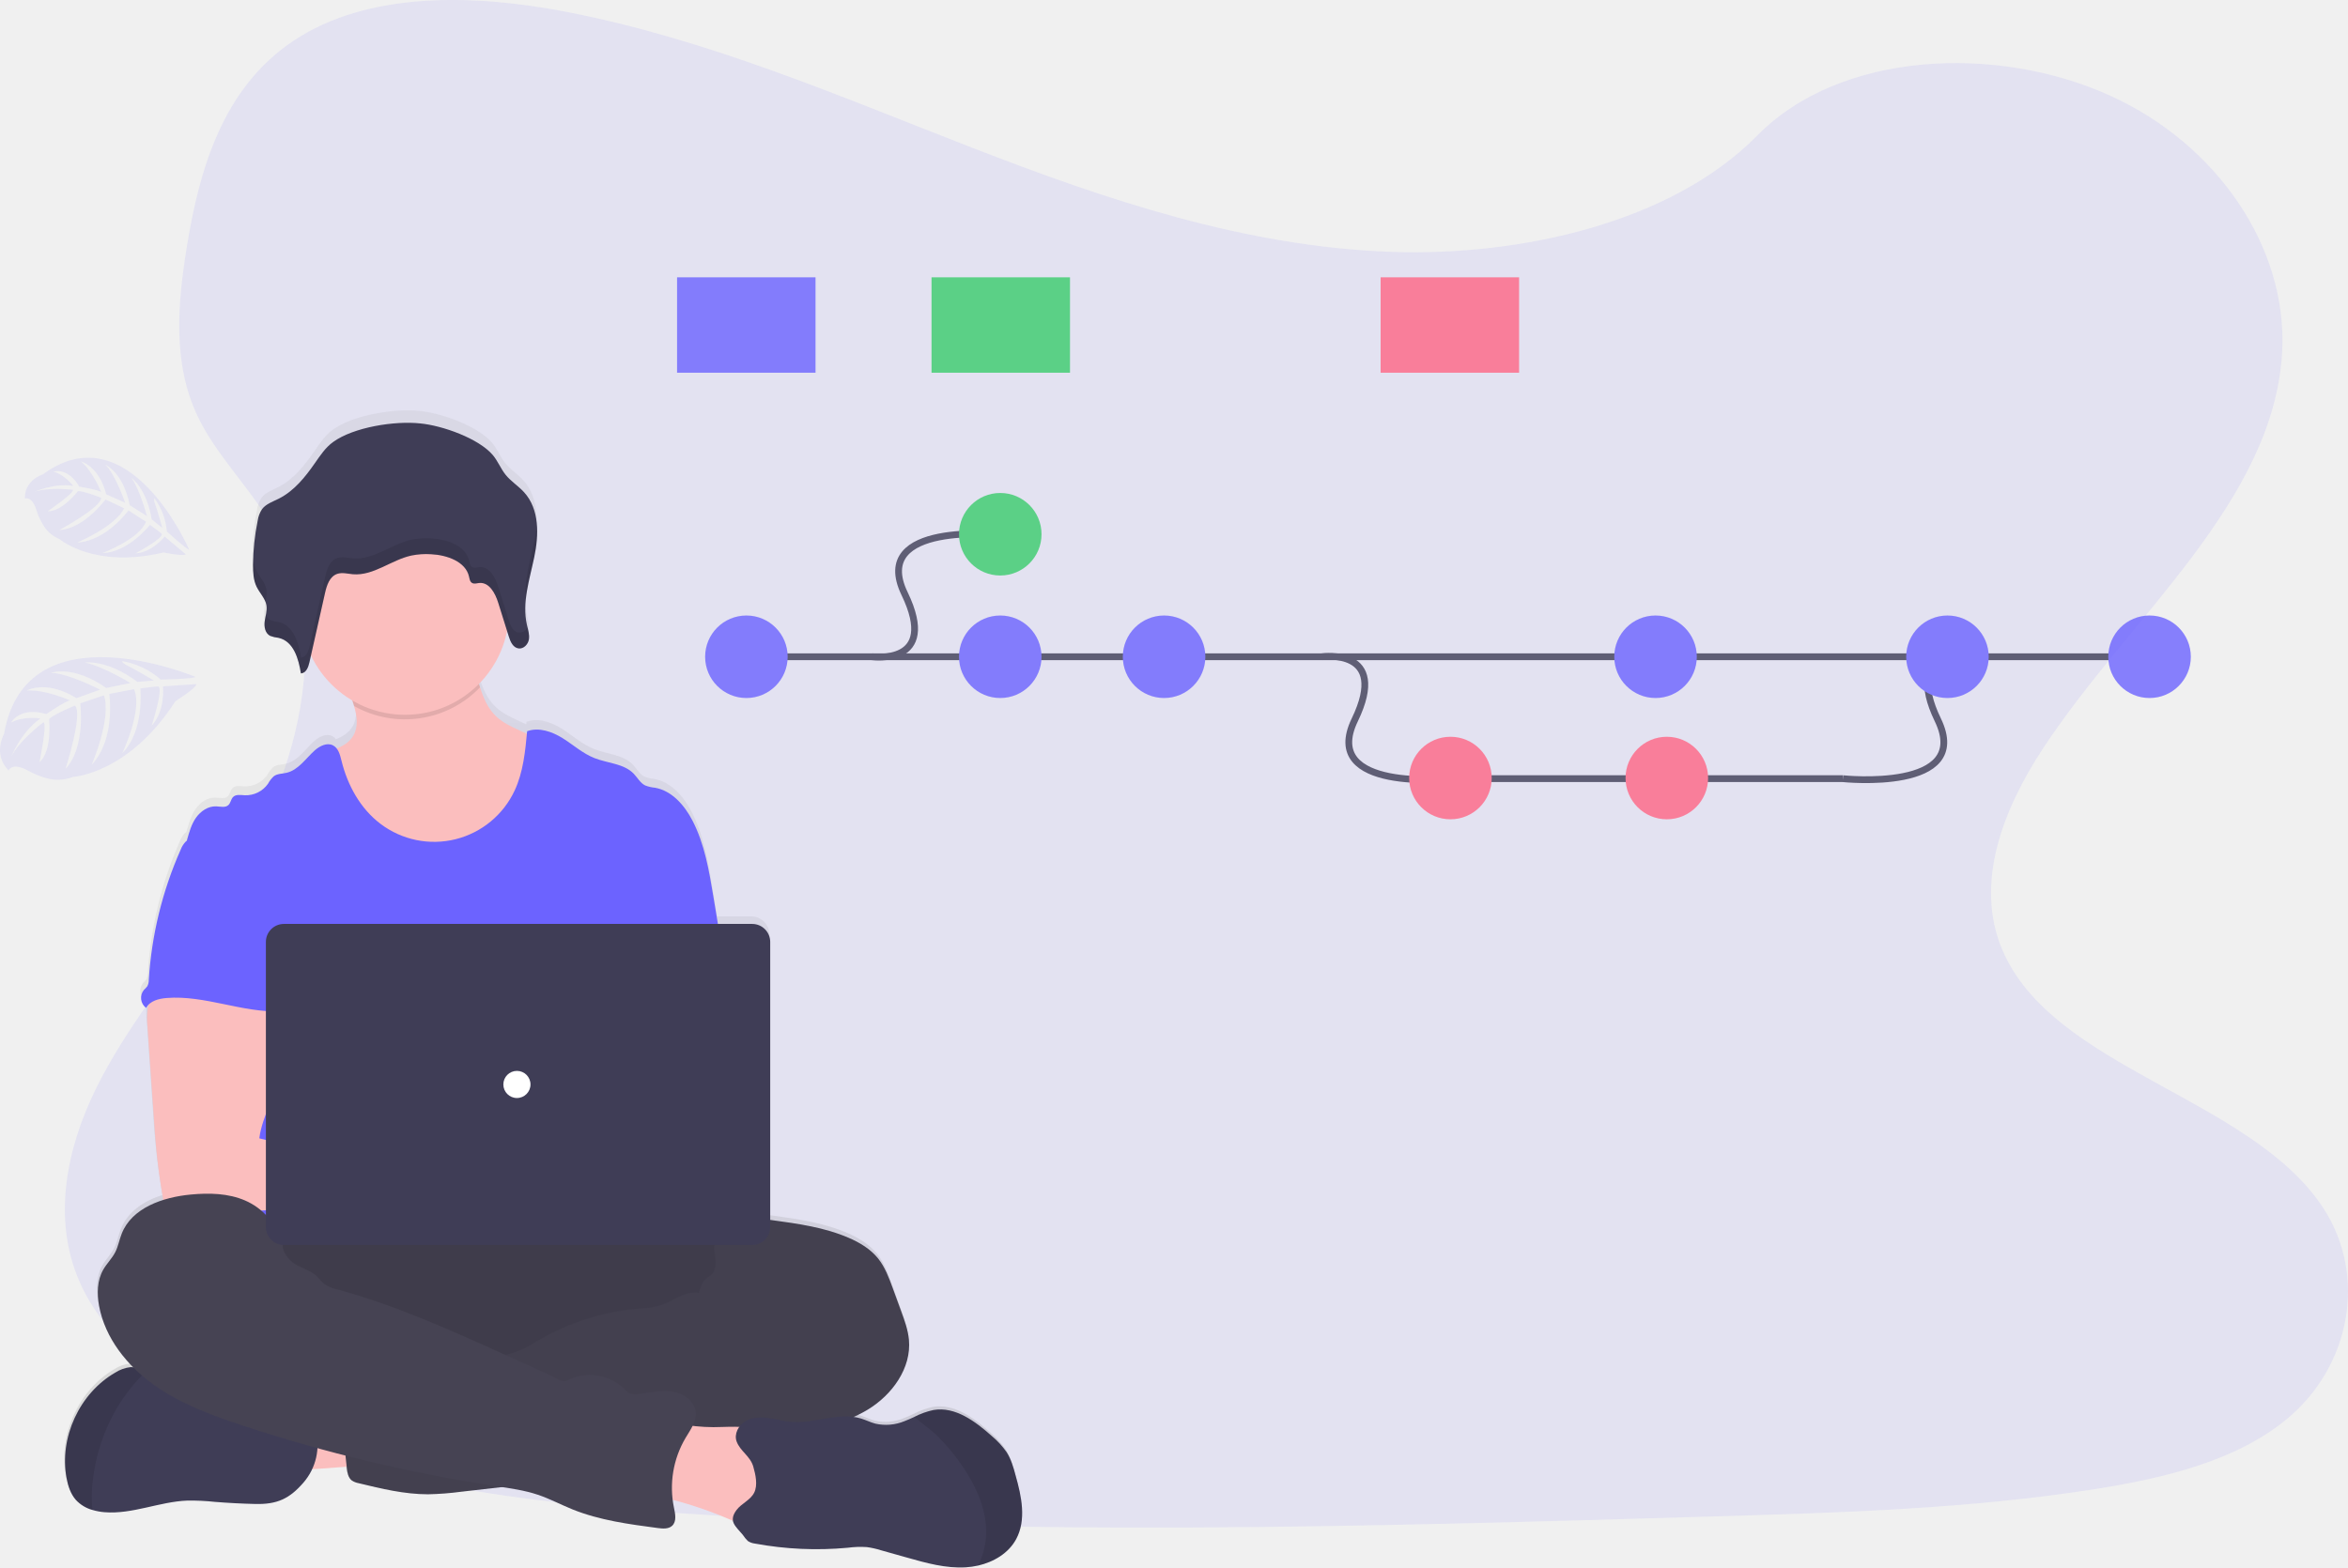
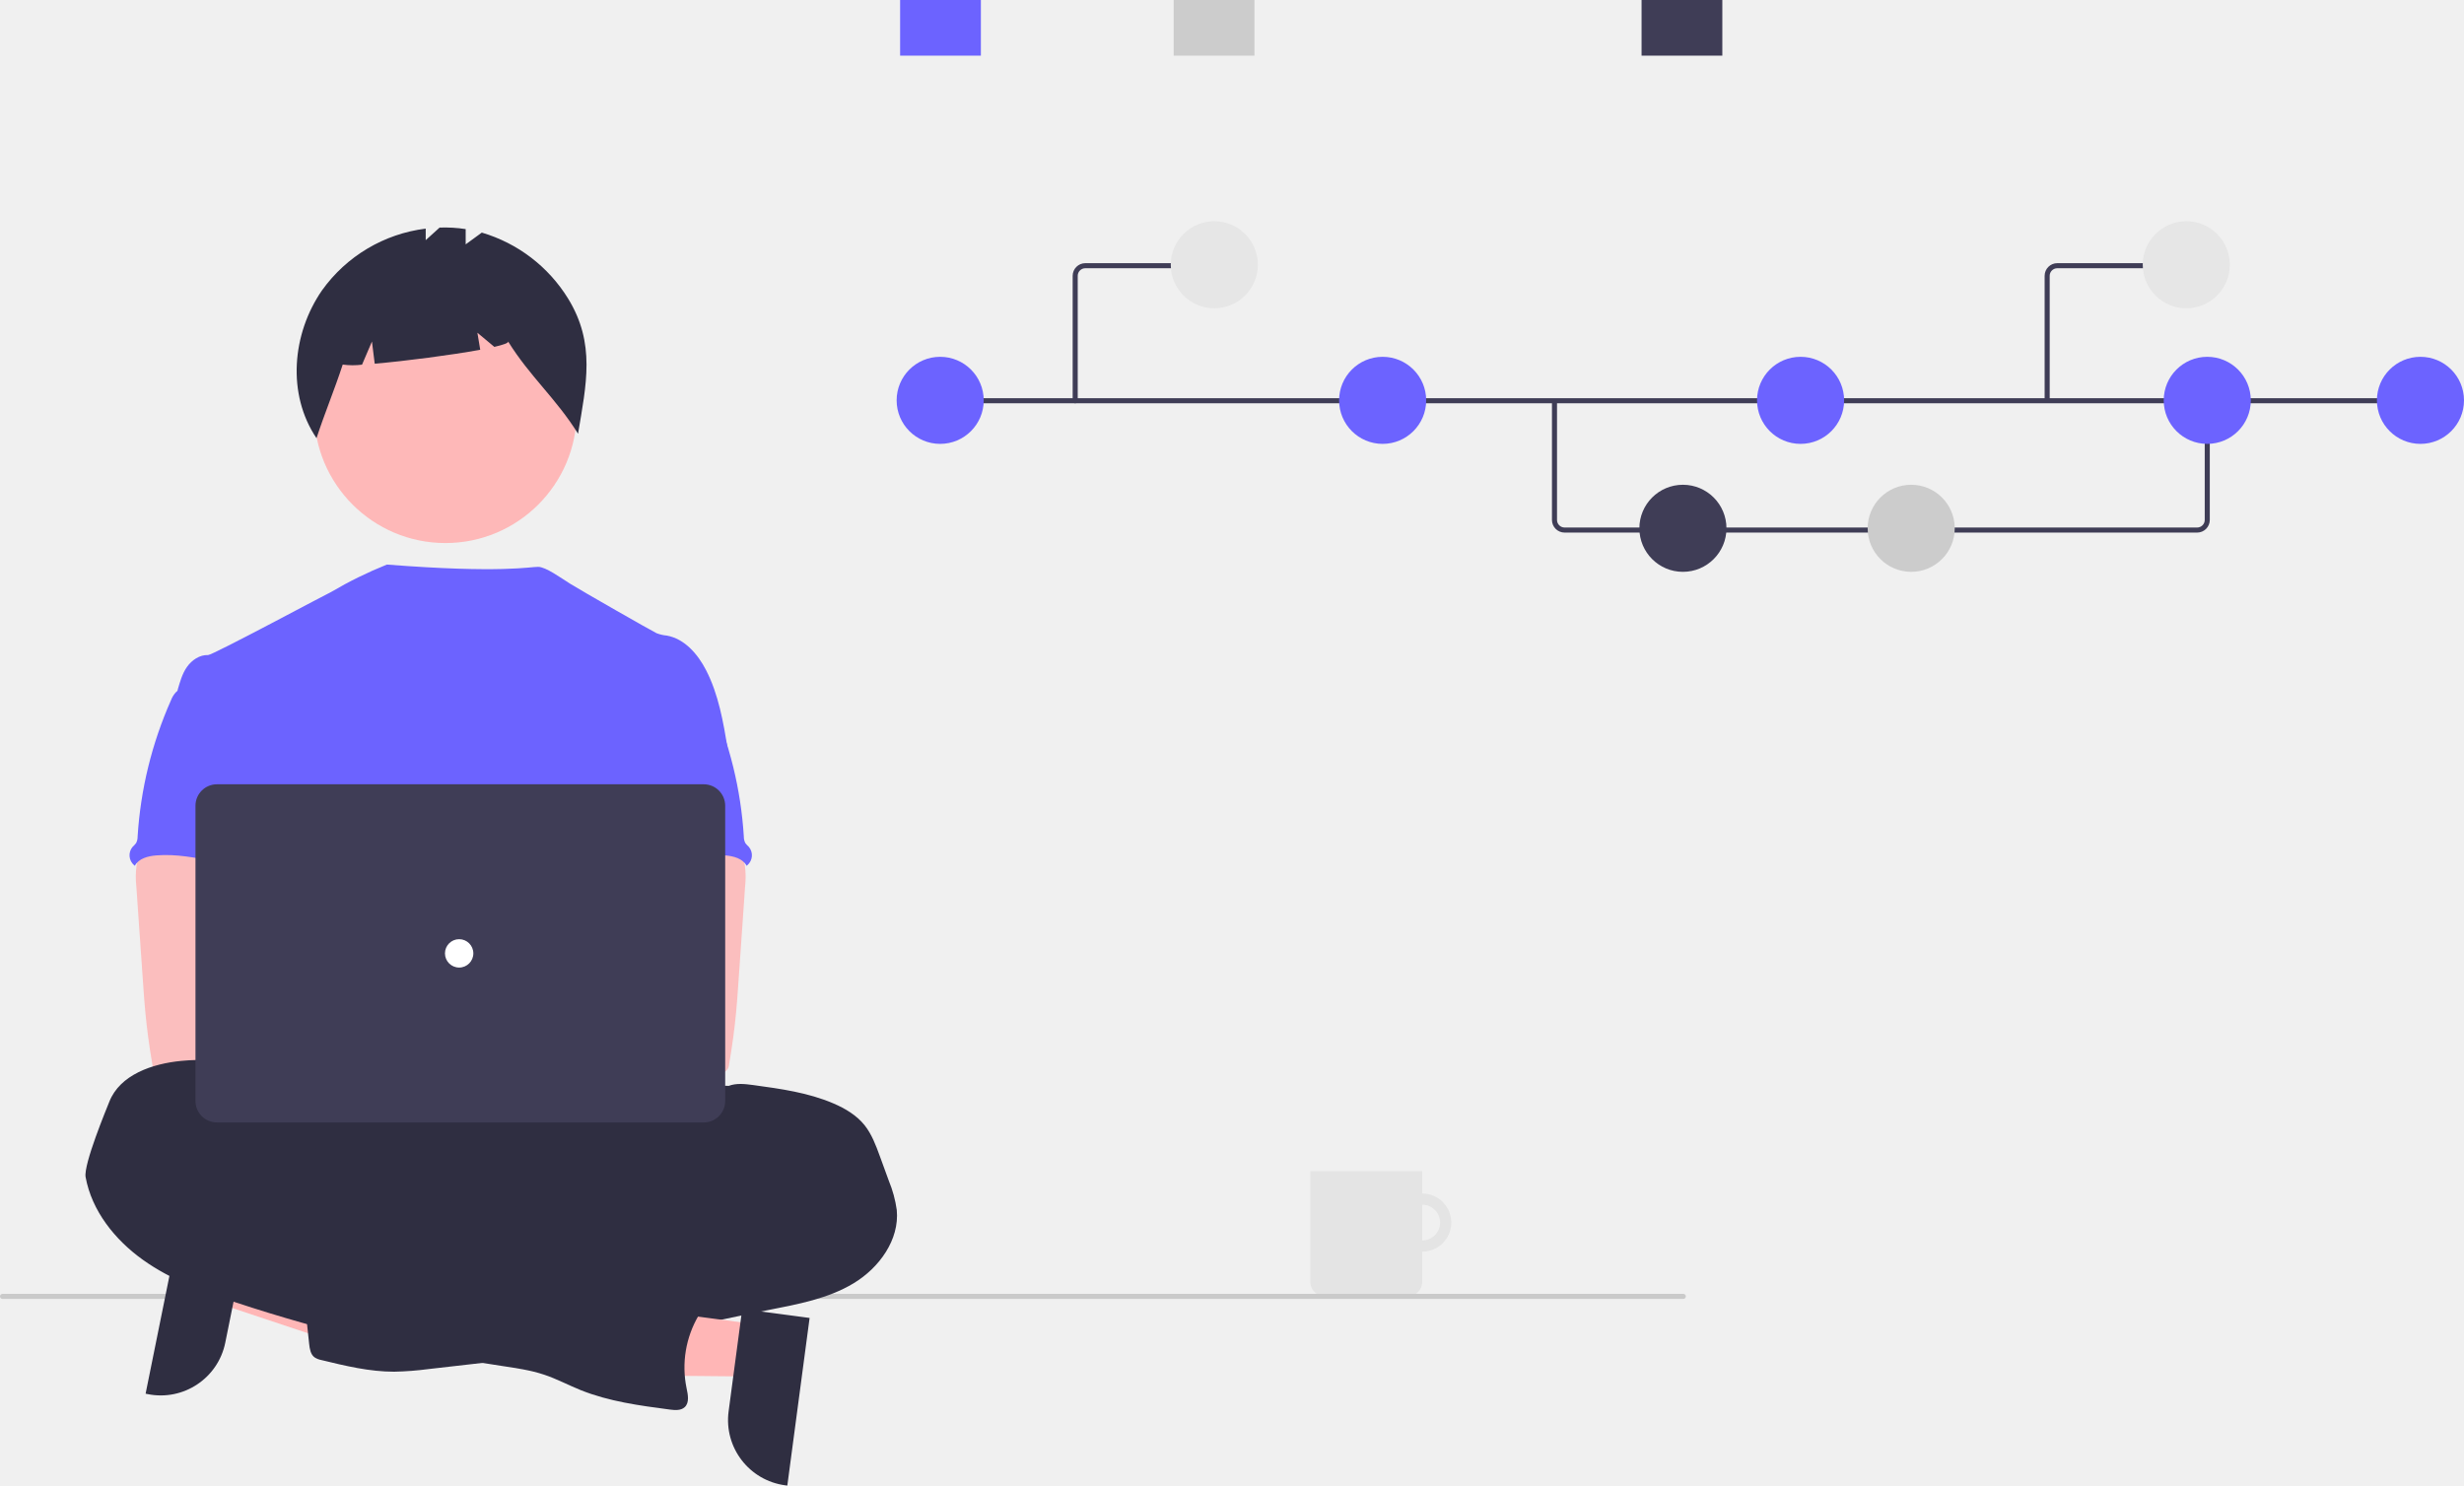
- <svg xmlns="http://www.w3.org/2000/svg" id="b543c902-2711-464d-9f40-b15eb324e31e" data-name="Layer 1" width="1038.23" height="693.31" viewBox="0 0 1038.23 693.31">
-   <defs>
-     <linearGradient id="be976a09-f639-4984-bf14-ee296c482822" x1="320.96" y1="796.01" x2="320.96" y2="284.81" gradientUnits="userSpaceOnUse">
-       <stop offset="0" stop-color="gray" stop-opacity="0.25" />
-       <stop offset="0.54" stop-color="gray" stop-opacity="0.12" />
-       <stop offset="1" stop-color="gray" stop-opacity="0.1" />
-     </linearGradient>
-   </defs>
-   <path d="M696.13,214.75c-64.72-2.25-126.36-23.14-185.23-46s-117.16-48.19-180.33-60.3c-40.63-7.79-87.09-8.89-119.83,12.89-31.5,21-41.68,57.15-47.16,90.72-4.11,25.27-6.54,51.85,4.75,75.5,7.83,16.42,21.74,30.22,31.36,45.95,33.46,54.72,9.81,122.2-26.46,175.63-17,25.06-36.74,49-49.87,75.66s-19.2,57.25-7.72,84.47c11.39,27,38.52,47.24,67.9,61.49,59.69,28.94,130,37.23,198.62,41.92,151.82,10.39,304.46,5.89,456.68,1.39,56.34-1.67,112.92-3.36,168.34-12.07,30.78-4.84,62.56-12.52,84.9-31,28.36-23.53,35.39-63.38,16.39-92.88-31.88-49.49-120-61.79-142.31-114.9-12.27-29.23.33-61.8,18.15-88.91,38.24-58.17,102.33-109.19,105.71-175.68,2.32-45.66-28.49-91.39-76.13-113-49.94-22.65-119.18-19.8-156,17.69C819.93,201.88,753.27,216.73,696.13,214.75Z" transform="translate(-80.89 -103.35)" fill="#6c63ff" opacity="0.1" />
-   <path d="M529.62,754.84c-1-3.62-2-7.28-4-10.43a36.53,36.53,0,0,0-6.55-7.17c-7.25-6.58-16.15-13.26-25.76-11.6a34.39,34.39,0,0,0-8.54,3.12c-1.4.65-2.81,1.3-4.25,1.85a21.17,21.17,0,0,1-12.82,1.12c-2.2-.59-4.25-1.65-6.42-2.31a20.35,20.35,0,0,0-3.15-.68,53.64,53.64,0,0,0,6.09-3.21C475,718.93,483.6,707,482.4,694.24c-.41-4.29-1.88-8.4-3.34-12.45l-3.84-10.62c-1.66-4.6-3.38-9.29-6.41-13.11-3.37-4.26-8.17-7.15-13.13-9.3-10.65-4.63-22.29-6.26-33.78-7.84l-.8-.11V516.68a8,8,0,0,0-8-8H398q-1-6.12-2-12.22c-1.9-11.61-3.87-23.43-9.22-33.88-3.5-6.84-9.07-13.37-16.58-14.71a16.08,16.08,0,0,1-4.31-1c-2.2-1.08-3.4-3.48-5.09-5.25-4.36-4.57-11.45-4.64-17.29-7-5.16-2.05-9.38-5.91-14.08-8.88s-10.54-5.08-15.74-3.15c0,.38-.07.76-.11,1.13l-3.34-1.54c-3.6-1.67-7.27-3.38-10.16-6.12-3.71-3.5-5.69-8.14-7.23-13.07-.16-.51-.31-1-.47-1.55a46.43,46.43,0,0,0,12.44-23.75l.81,2.63a17.45,17.45,0,0,0,.64,1.74,6.86,6.86,0,0,0,2,2.83,3.55,3.55,0,0,0,.84.49,3.5,3.5,0,0,0,.86.22,3.2,3.2,0,0,0,1.24-.09,4.73,4.73,0,0,0,3-2.78,6,6,0,0,0,.35-1.22,6.31,6.31,0,0,0,.07-.76c0-.08,0-.16,0-.24s0-.35,0-.52,0-.18,0-.28,0-.33-.05-.5l0-.26c0-.2-.06-.4-.1-.59s0-.11,0-.16c-.05-.25-.11-.51-.16-.76,0-.06,0-.13,0-.19s-.09-.41-.14-.62-.07-.27-.1-.41l0-.06h0c-.1-.4-.19-.79-.28-1.19a34.38,34.38,0,0,1-.55-10.56,113.08,113.08,0,0,1,2.86-15.35l.21-.91c.08-.35.16-.7.23-1.06.16-.72.32-1.44.47-2.17v0l.36-1.84.27-1.64,0-.21A47.41,47.41,0,0,0,318,330h0c-.46-5.23-2.08-10.18-5.63-14.12-2.51-2.79-5.82-4.85-8.15-7.78-2.18-2.74-3.41-6.12-5.67-8.81-6.24-7.45-22.26-13.19-32.09-14.19-11.26-1.14-29.45,1.74-38.53,8.39-3.36,2.45-5.66,6-8,9.36-4.3,6.25-9.18,12.49-16.07,16-2.6,1.32-5.58,2.32-7.31,4.62a12.49,12.49,0,0,0-1.95,5.18,102.71,102.71,0,0,0-2.06,19.78h0c0,.83,0,1.66,0,2.5a18.23,18.23,0,0,0,1.56,7.23c.16.34.34.67.53,1l.12.21a39.78,39.78,0,0,1,3.2,5.45,7.22,7.22,0,0,1,.49,1.66,12.24,12.24,0,0,1-.28,4.38h0c0,.22-.09.44-.13.66l-.09.43c0,.15,0,.3-.08.44-.08.43-.15.86-.21,1.28h0a9,9,0,0,0,.22,3.46,4.55,4.55,0,0,0,2.22,3,6.5,6.5,0,0,0,1.8.56c.63.11,1.27.18,1.89.32a9.33,9.33,0,0,1,2.29.85A9.22,9.22,0,0,1,208,383.1a11,11,0,0,1,.83.84,14,14,0,0,1,1.42,1.94q.32.53.6,1.08a24.67,24.67,0,0,1,1.71,4.52c.26.93.48,1.87.67,2.81.09.42.17.84.24,1.25s.14.83.2,1.24h0a2.91,2.91,0,0,0,.8-.16c1.47-.53,2.29-2.24,2.75-3.9.08-.28.15-.55.21-.82.23-1,.47-2.1.7-3.15a46.37,46.37,0,0,0,18.25,20.1c.28.83.55,1.65.79,2.49,1.31,4.53,1.94,9.27-.33,13.23-1.62,2.81-4.34,4.54-7.38,5.74a4.88,4.88,0,0,0-1.65-1.4c-2.63-1.32-5.79.28-8,2.25-4,3.62-7.26,8.81-12.52,10-1.9.44-4,.35-5.58,1.51a13,13,0,0,0-2.59,3.4,11.92,11.92,0,0,1-10.23,5.1c-1.83-.09-4-.51-5.25.83-.93,1-1,2.58-2,3.53-1.34,1.32-3.54.68-5.41.6-3.56-.15-6.87,2.15-8.9,5.1s-3,6.48-4,10l0,.06a7.15,7.15,0,0,0-.73.61,10.55,10.55,0,0,0-2.21,3.58,170.87,170.87,0,0,0-14.1,58.18,6,6,0,0,1-.64,2.82,13.87,13.87,0,0,1-1.47,1.6,5.61,5.61,0,0,0,.93,8,6.3,6.3,0,0,1,1.07-1.42c-.11.46-.21.91-.28,1.32a35.49,35.49,0,0,0-.11,8.8q1.42,20.84,2.87,41.65c.27,3.93.54,7.85.9,11.77q1.05,11.38,3,22.67c.06.34.13.69.22,1-8.15,2.59-15.4,7.27-18.45,15.08-1.06,2.7-1.54,5.64-2.84,8.23-1.43,2.84-3.78,5.11-5.34,7.89-2.69,4.78-2.81,10.64-1.83,16,1.89,10.45,7.54,19.79,15,27.39-.33,0-.67,0-1,0a15.64,15.64,0,0,0-6.83,2.45c-15.78,9.22-24.8,29-21.51,47.06.65,3.53,1.78,7.11,4.14,9.8a15.51,15.51,0,0,0,7.28,4.46,25.29,25.29,0,0,0,5.37,1c12.3,1,24.21-4.7,36.54-5.18a98,98,0,0,1,12.23.57q8.91.74,17.85.94c9.69.23,15.14-2.35,21.32-9.59a26.1,26.1,0,0,0,3.77-5.94c5.26-.3,11.07-.76,15.27-1.1l.06.58c.23,2,.58,4.3,2.18,5.56a7.61,7.61,0,0,0,3,1.23c10.1,2.48,20.32,5,30.72,5a129.71,129.71,0,0,0,14.59-1.12l18.27-2.11a91,91,0,0,1,15.7,3.42c5.28,1.79,10.21,4.45,15.37,6.56,12,4.86,24.9,6.6,37.68,8.3,2.18.29,4.68.49,6.29-1,2.08-2,1.39-5.34.8-8.14-.24-1.15-.42-2.3-.56-3.46a175.25,175.25,0,0,1,25.24,8.76l1.43.63c.42,2.18,2.43,3.92,4.36,6.27a16,16,0,0,0,2.21,2.74,7.37,7.37,0,0,0,3.17,1.14,147.82,147.82,0,0,0,40.93,1.85,41.86,41.86,0,0,1,8.44-.29,36.58,36.58,0,0,1,6.1,1.37l11.57,3.32c8.53,2.44,17.26,4.91,26.11,4.36a33.4,33.4,0,0,0,5.33-.77c7-1.62,13.52-5.53,16.88-11.82C534.37,774.76,532.18,764.24,529.62,754.84Z" transform="translate(-80.89 -103.35)" fill="url(#be976a09-f639-4984-bf14-ee296c482822)" />
-   <path d="M205.91,752.89c-2.11-4.8-4.11-10.32-2-15.12a12.85,12.85,0,0,1,6.65-6.25,32,32,0,0,1,9-2.22,125.61,125.61,0,0,1,29.26-.4c.71,5.62-.79,11.32-2.08,16.75-1.17,5-1.84,5.74-7,6C236.4,751.83,206.7,754.66,205.91,752.89Z" transform="translate(-80.89 -103.35)" fill="#fbbebe" />
-   <ellipse cx="214.07" cy="577.16" rx="143" ry="40" fill="#464353" />
-   <ellipse cx="214.07" cy="577.16" rx="143" ry="40" opacity="0.1" />
-   <path d="M320.6,469.35a44.49,44.49,0,0,1-22.94,20.84,57.58,57.58,0,0,1-18.21,3.46c-6.79.31-13.72-.13-20.1-2.45-8.56-3.1-15.67-9.44-21-16.83s-9-15.83-12.19-24.34c-1.68-4.43-3.28-9.15-2.49-13.83,5.15-1.17,10.79-2.89,13.45-7.46,2.27-3.92,1.64-8.62.33-13.1-.37-1.27-.8-2.53-1.23-3.74-1-2.9-4.45-8.41-2-10.89,1.53-1.57,7.94-2.37,10.15-3.39,6.81-3.14,13.09-7.68,20.57-9.17,6.47-1.29,13.15-.08,19.61,1.26a6.45,6.45,0,0,1,2.42.87,5.82,5.82,0,0,1,1.8,2.7c1.84,4.48,2.92,9.43,4.4,14.1,1.54,4.89,3.52,9.48,7.23,12.95,2.89,2.71,6.57,4.41,10.17,6.06l8.86,4.06a11.65,11.65,0,0,1,4.19,2.71,10.61,10.61,0,0,1,2,5.44A50.82,50.82,0,0,1,320.6,469.35Z" transform="translate(-80.89 -103.35)" fill="#fbbebe" />
-   <path d="M293.13,407.38a46,46,0,0,1-55.67,8.26c-.37-1.27-.8-2.53-1.23-3.74-1-2.9-4.45-8.41-2-10.89,1.53-1.57,7.94-2.37,10.15-3.39,6.81-3.14,13.09-7.68,20.57-9.17,6.47-1.29,13.15-.08,19.61,1.26a6.45,6.45,0,0,1,2.42.87,5.82,5.82,0,0,1,1.8,2.7C290.57,397.76,291.65,402.71,293.13,407.38Z" transform="translate(-80.89 -103.35)" opacity="0.1" />
-   <circle cx="179.07" cy="270.16" r="46" fill="#fbbebe" />
-   <path d="M400.11,522.8l-3.78-22.9c-1.91-11.49-3.88-23.2-9.22-33.55-3.51-6.78-9.08-13.24-16.59-14.58a16.05,16.05,0,0,1-4.32-1c-2.2-1.06-3.4-3.44-5.09-5.2-4.36-4.52-11.46-4.59-17.3-6.89-5.16-2-9.38-5.85-14.08-8.79s-10.55-5-15.75-3.12c-.84,8.95-1.73,18.1-5.53,26.25a39.28,39.28,0,0,1-59.26,14.76c-8.91-6.71-14.62-17.06-17.28-27.89-.65-2.64-1.39-5.67-3.82-6.88-2.63-1.32-5.79.28-8,2.22-4,3.59-7.27,8.73-12.53,9.94-1.9.44-4,.35-5.58,1.5a12.7,12.7,0,0,0-2.6,3.37,12,12,0,0,1-10.23,5.06c-1.83-.09-4-.51-5.25.82-.93,1-1,2.56-2,3.49-1.35,1.31-3.54.67-5.42.6-3.56-.15-6.87,2.13-8.91,5s-3,6.42-4,9.86c10.93,24.34,20.93,48.71,31.86,73.05a6.23,6.23,0,0,1,.79,3,7.31,7.31,0,0,1-1.36,3c-5.36,8.61-5.19,19.44-4.6,29.56s1.31,20.81-3.21,29.88c-1.23,2.49-2.83,4.77-4,7.26-2.74,5.64-3.73,23.68-2.13,29.74H407c-4.31-11.85-2.67-35.63-1.77-48.21.63-8.8-1-17.59-1.7-26.39C402,557.79,403.08,540.74,400.11,522.8Z" transform="translate(-80.89 -103.35)" fill="#6c63ff" />
-   <path d="M146.25,549a35.4,35.4,0,0,0-.12,8.73L149,599c.27,3.89.54,7.77.9,11.65.69,7.53,1.72,15,3,22.46A4,4,0,0,0,157,637c12.65,2.68,25.72,2.57,38.63,1.84,19.7-1.1,39.37-3.61,59.1-3.18,5.08.11,11,0,14.08-4s1.29-10.47-2.73-13.7-9.48-4-14.64-4c-6.83-.07-13.66.9-20.47.5-6.25-.37-12.36-1.88-18.42-3.39l-17-4.23c.65-5.15,2.61-10,4.47-14.89,3.34-8.67,6.46-17.63,6.52-26.92s-3.44-19.06-11.05-24.38c-6.26-4.37-14.32-5.18-21.95-5-5.55.16-15.14-1.17-20.21,1C149.32,538.41,147,545.07,146.25,549Z" transform="translate(-80.89 -103.35)" fill="#fbbebe" />
-   <path d="M411.68,643.36c3.33-1.27,7-.81,10.57-.33,11.49,1.57,23.15,3.18,33.8,7.77,5,2.14,9.76,5,13.14,9.21,3,3.79,4.75,8.43,6.41,13l3.84,10.52c1.46,4,2.94,8.08,3.35,12.33,1.2,12.59-7.41,24.46-18.24,31s-23.58,8.87-36,11.31-24.89,5.14-37.26,8a150,150,0,0,1-17.53,3.45c-13.24,1.5-27.08-.71-39.66,3.67-5,1.75-9.91,4.35-15.1,5.56a93.93,93.93,0,0,1-10.44,1.59l-23.81,2.72a129.89,129.89,0,0,1-14.6,1.12c-10.4,0-20.63-2.46-30.73-4.92a7.77,7.77,0,0,1-3-1.21c-1.6-1.26-1.95-3.49-2.18-5.51q-1.53-13.41-2.68-26.85c-.24-2.91-.42-6.06,1.17-8.51,2-3,5.9-3.94,9.46-4.52a246.88,246.88,0,0,1,45.68-3.17c5.81-5.81,15.39-5.84,23-9a68.39,68.39,0,0,0,8.11-4.41,106,106,0,0,1,44.53-14.07,41.45,41.45,0,0,0,9.11-1.3c5.89-1.83,11.26-6.81,17.31-5.59.75-2.07,1.27-4.84,3-6.26.86-.73,1.92-1.22,2.71-2,1.67-1.69,1.82-4.35,1.57-6.71s-.81-4.78-.2-7.08a9.79,9.79,0,0,1,1.11-2.47C401.12,645.52,405.65,642.86,411.68,643.36Z" transform="translate(-80.89 -103.35)" fill="#464353" />
-   <path d="M411.68,643.36c3.33-1.27,7-.81,10.57-.33,11.49,1.57,23.15,3.18,33.8,7.77,5,2.14,9.76,5,13.14,9.21,3,3.79,4.75,8.43,6.41,13l3.84,10.52c1.46,4,2.94,8.08,3.35,12.33,1.2,12.59-7.41,24.46-18.24,31s-23.58,8.87-36,11.31-24.89,5.14-37.26,8a150,150,0,0,1-17.53,3.45c-13.24,1.5-27.08-.71-39.66,3.67-5,1.75-9.91,4.35-15.1,5.56a93.93,93.93,0,0,1-10.44,1.59l-23.81,2.72a129.89,129.89,0,0,1-14.6,1.12c-10.4,0-20.63-2.46-30.73-4.92a7.77,7.77,0,0,1-3-1.21c-1.6-1.26-1.95-3.49-2.18-5.51q-1.53-13.41-2.68-26.85c-.24-2.91-.42-6.06,1.17-8.51,2-3,5.9-3.94,9.46-4.52a246.88,246.88,0,0,1,45.68-3.17c5.81-5.81,15.39-5.84,23-9a68.39,68.39,0,0,0,8.11-4.41,106,106,0,0,1,44.53-14.07,41.45,41.45,0,0,0,9.11-1.3c5.89-1.83,11.26-6.81,17.31-5.59.75-2.07,1.27-4.84,3-6.26.86-.73,1.92-1.22,2.71-2,1.67-1.69,1.82-4.35,1.57-6.71s-.81-4.78-.2-7.08a9.79,9.79,0,0,1,1.11-2.47C401.12,645.52,405.65,642.86,411.68,643.36Z" transform="translate(-80.89 -103.35)" opacity="0.05" />
-   <path d="M215.11,759.07c-6.19,7.17-11.64,9.73-21.33,9.5q-8.94-.21-17.86-.93a100.2,100.2,0,0,0-12.24-.57c-12.34.48-24.25,6.13-36.56,5.14a25.92,25.92,0,0,1-5.37-1,15.63,15.63,0,0,1-7.29-4.42c-2.36-2.67-3.49-6.21-4.14-9.71-3.29-17.94,5.73-37.48,21.52-46.61a15.78,15.78,0,0,1,6.84-2.43,16.21,16.21,0,0,1,6.92,1.52l.15.06a52.33,52.33,0,0,1,17.14,11.44,9.66,9.66,0,0,0,2.62,2.11,9,9,0,0,0,3.09.58l13.14.83a31.14,31.14,0,0,1,6.6.91,52.46,52.46,0,0,1,6.94,3c7.07,3.16,14.91,4,22.55,5.22a3.37,3.37,0,0,1,2,.8,3.13,3.13,0,0,1,.62,1.3A25.51,25.51,0,0,1,215.11,759.07Z" transform="translate(-80.89 -103.35)" fill="#3f3d56" />
-   <path d="M145.75,709.63a78.9,78.9,0,0,0-13.15,16.44,82.28,82.28,0,0,0-10.74,32.54,60.4,60.4,0,0,0-.11,12.61,15.63,15.63,0,0,1-7.29-4.42c-2.36-2.67-3.49-6.21-4.14-9.71-3.29-17.94,5.73-37.48,21.52-46.61a15.78,15.78,0,0,1,6.84-2.43,16.21,16.21,0,0,1,6.92,1.52Z" transform="translate(-80.89 -103.35)" opacity="0.1" />
-   <path d="M400.24,734.51c7.35-.2,15.6-.57,21,4.38,5.15,4.68,5.83,12.4,6.17,19.35l.39,8.07c.12,2.46.22,5-.77,7.28-1.76,4-6.59,5.93-11,5.7s-8.46-2.16-12.49-3.9a175.7,175.7,0,0,0-34-10.71q.57-8.37,1.9-16.66c.61-3.83.71-10.24,3.27-13.42,2.71-3.36,6.24-1.54,9.92-.92A79.63,79.63,0,0,0,400.24,734.51Z" transform="translate(-80.89 -103.35)" fill="#fbbebe" />
-   <path d="M206,653.42c0,1-1.57,0-1.71-1.07-1.1-8.09-7.52-14.76-15-18s-16-3.41-24.1-2.64c-12.25,1.16-26,5.85-30.48,17.3-1.06,2.68-1.54,5.58-2.84,8.15-1.44,2.82-3.79,5.07-5.35,7.81-2.69,4.74-2.8,10.55-1.83,15.91,2.61,14.3,12.39,26.53,24.24,35s25.7,13.53,39.51,18.09a685.19,685.19,0,0,0,112,26.75c6.16.93,12.38,1.79,18.28,3.77,5.28,1.77,10.22,4.42,15.38,6.5,12,4.82,24.91,6.54,37.7,8.23,2.18.28,4.68.48,6.29-1,2.08-1.93,1.39-5.29.8-8.06A43.35,43.35,0,0,1,384,739.4c2.14-3.6,4.92-7.29,4.52-11.46-.48-4.86-5.32-8.3-10.14-9.08s-9.72.37-14.56,1c-1.67.22-3.49.36-4.95-.49a9.89,9.89,0,0,1-1.94-1.72,21.93,21.93,0,0,0-25.54-3.57c-1.79,1-4.5-1.23-6.36-2.07L304,702.49c-24.16-10.93-48.44-21.91-74-28.83a15.54,15.54,0,0,1-5.7-2.37c-1.27-1-2.18-2.36-3.35-3.47-2.55-2.41-6.1-3.37-9.16-5.08S205.3,656.85,206,653.42Z" transform="translate(-80.89 -103.35)" fill="#464353" />
-   <path d="M530.21,784.11c-3.36,6.23-9.88,10.11-16.88,11.71a33.5,33.5,0,0,1-5.34.76c-8.85.55-17.59-1.9-26.12-4.32L470.29,789a36.55,36.55,0,0,0-6.1-1.36,41.86,41.86,0,0,0-8.44.29,149.59,149.59,0,0,1-41-1.84,7.23,7.23,0,0,1-3.17-1.13,15.75,15.75,0,0,1-2.21-2.71c-3.15-3.79-6.54-6-2.81-11,2.15-2.9,6.14-4.35,7.81-7.68s.6-8.06-.39-11.5c-1.35-4.75-5.79-6.8-7.38-11.16-1.19-3.29.81-7.11,3.82-8.9s6.73-1.93,10.2-1.47,6.87,1.44,10.36,1.71c10.26.82,20.75-4.47,30.6-1.49,2.17.66,4.22,1.71,6.42,2.29a21.35,21.35,0,0,0,12.83-1.11c1.44-.54,2.85-1.19,4.25-1.83a34.23,34.23,0,0,1,8.55-3.09c9.61-1.65,18.52,5,25.77,11.49a36.44,36.44,0,0,1,6.55,7.1c2,3.12,3.06,6.75,4,10.33C532.6,765.19,534.79,775.61,530.21,784.11Z" transform="translate(-80.89 -103.35)" fill="#3f3d56" />
-   <path d="M530.21,784.11c-3.36,6.23-9.88,10.11-16.88,11.71a32.69,32.69,0,0,0,3.55-17.16c-.6-9.51-4.78-18.47-10.11-26.37a93.4,93.4,0,0,0-11.14-13.57c-3.18-3.2-7.09-5.74-10.51-8.67a34.23,34.23,0,0,1,8.55-3.09c9.61-1.65,18.52,5,25.77,11.49a36.44,36.44,0,0,1,6.55,7.1c2,3.12,3.06,6.75,4,10.33C532.6,765.19,534.79,775.61,530.21,784.11Z" transform="translate(-80.89 -103.35)" opacity="0.1" />
-   <path d="M163,475.61a10.35,10.35,0,0,0-2.22,3.55,167.86,167.86,0,0,0-14.1,57.62,5.76,5.76,0,0,1-.65,2.79,12.21,12.21,0,0,1-1.47,1.59,5.52,5.52,0,0,0,.94,8c1.65-3.11,5.6-4.12,9.11-4.39,16.81-1.33,33.23,6.49,50.09,5.9-1.19-4.11-2.9-8.06-3.87-12.22-4.29-18.47,6.41-38.58-.15-56.37-1.31-3.56-3.5-7.06-6.95-8.62a18.51,18.51,0,0,0-4.45-1.18c-4.26-.77-12.74-4.06-16.86-2.74-1.52.49-2.12,1.92-3.38,2.78C167.13,473.55,164.59,474,163,475.61Z" transform="translate(-80.89 -103.35)" fill="#6c63ff" />
-   <rect x="117.57" y="408.66" width="223" height="142" rx="7.97" fill="#3f3d56" />
-   <circle cx="228.57" cy="479.66" r="6" fill="#fff" />
-   <path d="M228.18,298.85c-3.36,2.43-5.66,5.92-8,9.27-4.31,6.19-9.19,12.37-16.08,15.82-2.61,1.31-5.59,2.3-7.32,4.58a12.34,12.34,0,0,0-1.95,5.13,101.65,101.65,0,0,0-2.06,19.6c0,3.28.14,6.66,1.59,9.64,1.37,2.8,3.84,5.17,4.35,8.22.39,2.38-.49,4.75-.8,7.14s.23,5.22,2.44,6.36a14.79,14.79,0,0,0,3.7.87c6.65,1.48,8.88,9.28,9.89,15.73,2.26-.13,3.28-2.72,3.75-4.83l6.93-30.81c.75-3.34,2-7.21,5.33-8.38,2.23-.77,4.67-.05,7,.15,9.15.75,16.89-6.32,25.84-8.27a33,33,0,0,1,8.71-.58c7.06.35,15.27,3.25,16.77,9.84.25,1.07.4,2.35,1.4,2.88s2.05.08,3.1,0c4.48-.45,7.12,4.59,8.41,8.71l4.7,15c.7,2.27,1.88,4.94,4.34,5.23,2.27.28,4.2-1.87,4.54-4s-.4-4.34-.89-6.48c-2.21-9.85,1.17-19.93,3.23-29.8s2.43-21.21-4.48-28.81c-2.51-2.75-5.81-4.8-8.15-7.7-2.18-2.72-3.41-6.06-5.67-8.73-6.25-7.37-22.28-13.06-32.11-14C255.46,289.41,237.26,292.26,228.18,298.85Z" transform="translate(-80.89 -103.35)" fill="#3f3d56" />
-   <g opacity="0.1">
-     <path d="M310.26,383.15c-2.46-.3-3.64-3-4.34-5.23q-2.35-7.51-4.7-15c-1.29-4.13-3.93-9.17-8.41-8.71-1.05.11-2.18.52-3.1,0s-1.15-1.81-1.4-2.88c-1.5-6.6-9.71-9.49-16.77-9.84a33.43,33.43,0,0,0-8.71.57c-8.95,2-16.69,9-25.84,8.27-2.36-.19-4.8-.91-7-.14-3.37,1.16-4.58,5-5.33,8.38l-6.93,30.8c-.47,2.12-1.49,4.71-3.75,4.83-1-6.44-3.24-14.24-9.89-15.72a15.72,15.72,0,0,1-3.7-.87,4.34,4.34,0,0,1-1.93-2.15c-.18.93-.39,1.86-.51,2.79-.3,2.38.23,5.22,2.44,6.36a14.79,14.79,0,0,0,3.7.87c6.65,1.48,8.88,9.28,9.89,15.73,2.26-.13,3.28-2.72,3.75-4.83l6.93-30.81c.75-3.34,2-7.21,5.33-8.38,2.23-.77,4.67-.05,7,.15,9.15.75,16.89-6.32,25.84-8.27a33,33,0,0,1,8.71-.58c7.06.35,15.27,3.25,16.77,9.84.25,1.07.4,2.35,1.4,2.88s2.05.08,3.1,0c4.48-.45,7.12,4.59,8.41,8.71q2.34,7.51,4.7,15c.7,2.27,1.88,4.94,4.34,5.23,2.27.28,4.2-1.87,4.54-4a13.58,13.58,0,0,0-.6-5.31A4.13,4.13,0,0,1,310.26,383.15Z" transform="translate(-80.89 -103.35)" />
-     <path d="M198.72,364.11c-.51-3.05-3-5.42-4.35-8.22a16.45,16.45,0,0,1-1.48-6c0,1.12-.1,2.24-.11,3.37,0,3.28.14,6.66,1.59,9.64,1.11,2.27,2.94,4.27,3.86,6.58A15.06,15.06,0,0,0,198.72,364.11Z" transform="translate(-80.89 -103.35)" />
-     <path d="M317.14,342.83c-1.82,8.72-4.66,17.6-3.78,26.34.57-6.45,2.45-12.94,3.78-19.34A51,51,0,0,0,318.3,335,61.14,61.14,0,0,1,317.14,342.83Z" transform="translate(-80.89 -103.35)" />
+ <svg xmlns="http://www.w3.org/2000/svg" id="e7334088-53de-4589-99a2-090044ddfc90" data-name="Layer 1" width="973.461" height="587.025" viewBox="0 0 973.461 587.025">
+   <g id="f9b32178-6d95-472d-b482-6662972666de" data-name="Group 100">
+     <path id="f4b94a19-cbe0-459a-95a6-6ea3b3d72055" data-name="Path 1465" d="M675.147,628.1a11.49,11.49,0,1,0,11.49,11.49h0A11.49,11.49,0,0,0,675.147,628.1Zm0,18.561a7.071,7.071,0,1,1,7.071-7.071v0A7.071,7.071,0,0,1,675.147,646.661Z" transform="translate(-113.2693 -156.4874)" fill="#e4e4e4" />
+     <path id="abc0e0b3-f22e-4bee-9929-c6879640924e" data-name="Path 1467" d="M630.954,619.261h44.193v43.739a5.757,5.757,0,0,1-5.757,5.757h-32.679a5.757,5.757,0,0,1-5.757-5.757V619.261Z" transform="translate(-113.2693 -156.4874)" fill="#e4e4e4" />
  </g>
-   <g opacity="0.8">
-     <line x1="330.04" y1="290.49" x2="955.1" y2="290.49" fill="none" stroke="#3f3d56" stroke-miterlimit="10" stroke-width="3" />
-     <path d="M466.46,393.83s29.89,4.15,14.41-27.92,42-26,42-26" transform="translate(-80.89 -103.35)" fill="none" stroke="#3f3d56" stroke-miterlimit="10" stroke-width="3" />
-     <path d="M665.53,393.83s29.89-4.14,14.41,27.93,42,26,42,26" transform="translate(-80.89 -103.35)" fill="none" stroke="#3f3d56" stroke-miterlimit="10" stroke-width="3" />
-     <path d="M952.16,393.83s-29.9-4.14-14.41,27.93-42,26-42,26" transform="translate(-80.89 -103.35)" fill="none" stroke="#3f3d56" stroke-miterlimit="10" stroke-width="3" />
-     <line x1="814.86" y1="344.4" x2="649.93" y2="344.4" fill="none" stroke="#3f3d56" stroke-miterlimit="10" stroke-width="3" />
-     <circle cx="330.04" cy="290.49" r="18.25" fill="#6c63ff" />
-     <circle cx="442.29" cy="236.3" r="18.25" fill="#3acc6c" />
-     <circle cx="442.29" cy="290.49" r="18.25" fill="#6c63ff" />
-     <circle cx="514.73" cy="290.49" r="18.25" fill="#6c63ff" />
-     <circle cx="641.35" cy="344.13" r="18.25" fill="#ff6584" />
-     <circle cx="737.03" cy="344.13" r="18.25" fill="#ff6584" />
-     <circle cx="732.04" cy="290.49" r="18.25" fill="#6c63ff" />
-     <circle cx="950.48" cy="290.49" r="18.25" fill="#6c63ff" />
-     <circle cx="861.12" cy="290.49" r="18.25" fill="#6c63ff" />
-     <rect x="299.38" y="122.66" width="61.23" height="42.2" fill="#6c63ff" />
-     <rect x="411.9" y="122.66" width="61.23" height="42.2" fill="#3acc6c" />
-     <rect x="610.48" y="122.66" width="61.23" height="42.2" fill="#ff6584" />
-   </g>
-   <g opacity="0.1">
-     <path d="M167.24,402.71S92.47,371.27,82.67,428c0,0-5.11,8.84,2,16.14,0,0,1.53-3.92,8.75.13a37.17,37.17,0,0,0,8.16,3.32,18.36,18.36,0,0,0,11.62-.62h0s24.59-1.33,45.27-33.5c0,0,8.87-5.48,9.31-7.54l-14.82,1s1.14,10.85-5,17.36c0,0,5.44-16.84,2.83-17.31-.53-.1-7.83.86-7.83.86s1.89,18.87-8,28.63c0,0,9.18-19.19,5.19-28.29l-10.94,2.11s3,19.85-7.82,31.39c0,0,8.9-20.4,5.46-30.76l-10.47,3.52s2.52,19.41-6.53,29c0,0,7.9-24.61,4.18-28,0,0-9.42,3.82-11.43,6,0,0,1.49,14-4.26,19.05,0,0,3.53-17,1.78-17.7,0,0-10.94,8.24-14.28,15.35,0,0,4.16-10.86,12.91-17,0,0-7.35-1.24-13,1.83,0,0,3.78-7.21,15.65-3.79,0,0,8.79-6.09,10.55-6,0,0-11.23-5-19.34-4.38,0,0,8.7-5,22.08,3.35l10.45-3.77s-14.5-7.43-21.76-7.4c0,0,9.66-3.74,24.47,6.66l10.7-2.18s-12-7.35-20.09-9.06c0,0,9.7-1.54,23.18,8.55l7.31-.61s-8.85-5.22-11.53-6.49-2.56-2.09-2.56-2.09A34.89,34.89,0,0,1,152,403.94S167.18,403.64,167.24,402.71Z" transform="translate(-80.89 -103.35)" fill="#6c63ff" />
-   </g>
-   <g opacity="0.1">
-     <path d="M164.48,346.35S138,285.08,99.85,313.18c0,0-8.06,2.34-8,10.7,0,0,3.14-1.46,5.13,5.07a30.1,30.1,0,0,0,3,6.61,15,15,0,0,0,7.25,6.25h0s15.37,13.22,46,5.89c0,0,8.4,1.79,9.83.83l-9.36-7.87s-5.51,7.1-12.89,7.44c0,0,12.83-6.9,11.55-8.67-.26-.36-5.15-3.94-5.15-3.94s-9.62,12.28-21,12.47c0,0,16.39-6.18,19.2-13.85l-7.7-5S128,342.62,115,343.32c0,0,16.91-7.05,20.77-15.17l-8.23-3.87s-9.56,13-20.37,13.49c0,0,18.72-10.12,18.43-14.25,0,0-7.77-3.1-10.24-2.92,0,0-7.07,9.15-13.38,8.89,0,0,11.79-8.09,11.15-9.5,0,0-11.2-1.34-17.23,1,0,0,8.66-4.08,17.35-2.74,0,0-3.66-4.93-8.75-6.3,0,0,6.36-2.13,11.46,6.65,0,0,8.68,1.4,9.7,2.44,0,0-3.81-9.39-9-13.62,0,0,8,2,11.2,14.57l8.36,3.71s-4.38-12.68-8.72-16.79c0,0,7.87,3.28,10.75,17.9l7.6,4.79s-2.94-11.2-6.77-16.83c0,0,6.64,4.62,8.89,18.29l4.7,3.8s-2.29-8.14-3.16-10.42-.33-2.7-.33-2.7a28.65,28.65,0,0,1,5.49,14.68S163.91,346.86,164.48,346.35Z" transform="translate(-80.89 -103.35)" fill="#6c63ff" />
-   </g>
+   <path id="e24b6f19-a0a0-4e73-9cfc-bbb7635ad236" data-name="Path 944" d="M778.403,669.758h-664.237a1.006,1.006,0,0,1,0-2h664.237a1.006,1.006,0,0,1,0,2Z" transform="translate(-113.2693 -156.4874)" fill="#cacaca" />
+   <polygon points="89.41 494.381 85.302 514.694 161.695 540.208 167.759 510.228 89.41 494.381" fill="#ffb6b6" />
+   <path d="M210.36,647.029l-8.091,40.003-0.0.002a26.011,26.011,0,0,1-30.65,20.335l-.828-.168,13.248-65.496Z" transform="translate(-113.2693 -156.4874)" fill="#2f2e41" />
+   <circle id="fd4e5ab9-ffc8-4bbb-9267-3af70c31dae1" data-name="Ellipse 276" cx="175.979" cy="162.713" r="51.871" fill="#feb8b8" />
+   <path id="a8c9bbe2-1461-49cf-8211-f8d251166dc5" data-name="Path 1461" d="M337.697,274.45a59.907,59.907,0,0,0-34.081-26.052l-6.368,4.647v-6.034a55.143,55.143,0,0,0-10.3-.6l-5.494,4.971v-4.558a59.335,59.335,0,0,0-40.932,24.347c-11.931,17.2-13.945,41.129-2.21,58.467,3.221-9.9,7.131-19.189,10.353-29.088a29.299,29.299,0,0,0,7.633.037l3.919-9.145,1.095,8.758c12.148-1.058,30.166-3.382,41.682-5.511l-1.12-6.719,6.7,5.583c3.528-.812,5.623-1.549,5.45-2.112,8.565,13.808,19.047,22.627,27.611,36.435C344.888,308.406,348.632,292.217,337.697,274.45Z" transform="translate(-113.2693 -156.4874)" fill="#2f2e41" />
+   <ellipse id="f6be96d1-713f-4c17-812c-ecd79c56fe95" data-name="Ellipse 260" cx="192.856" cy="464.787" rx="133.56" ry="37.359" fill="#2f2e41" />
+   <path d="M400.808,452.588c-1.784-10.731-3.624-21.668-8.611-31.335-3.278-6.332-8.481-12.366-15.495-13.618a14.99,14.99,0,0,1-4.035-.934c-2.055-.99-29.673-16.756-34.063-19.502-3.769-2.357-9.719-6.722-12.719-6.722-3.018-.066-14.591,2.627-59.76-.904a163.141,163.141,0,0,0-22.01,10.822c-.146-.096-46.882,25.001-48.638,24.935-3.325-.14-6.416,1.989-8.322,4.67-1.906,2.681-2.8,6-3.736,9.209,10.208,22.733,19.548,45.495,29.757,68.228a5.821,5.821,0,0,1,.738,2.8,6.834,6.834,0,0,1-1.27,2.8c-5.006,8.042-4.847,18.157-4.3,27.609.547,9.452,1.224,19.436-3,27.908-1.149,2.326-2.643,4.455-3.736,6.781-2.559,5.268-3.484,22.117-1.989,27.777l187.267,5.365C382.86,587.409,400.808,452.588,400.808,452.588Z" transform="translate(-113.2693 -156.4874)" fill="#6c63ff" />
+   <path id="eb41f72e-aba6-4a16-bf55-c7027d2f1a4b" data-name="Path 1421" d="M167.233,498.445a33.063,33.063,0,0,0-.112,8.154l2.684,38.546c.252,3.633.5,7.257.841,10.881.644,7.033,1.606,14.01,2.8,20.977a3.736,3.736,0,0,0,3.829,3.633c11.815,2.5,24.022,2.4,36.08,1.719,18.4-1.027,65.474-2.97,68.35-6.706s1.2-9.779-2.55-12.8-65.871-10.386-65.871-10.386c.607-4.81,2.438-9.34,4.175-13.907,3.12-8.1,6.034-16.466,6.09-25.143s-3.213-17.8-10.321-22.771c-5.847-4.081-13.375-4.838-20.5-4.67-5.184.149-14.141-1.093-18.876.934C170.105,488.556,167.933,494.776,167.233,498.445Z" transform="translate(-113.2693 -156.4874)" fill="#fbbebe" />
+   <path id="a363f2f7-2464-40a1-ad01-344825aa0b75" data-name="Path 1423" d="M401.141,585.578c3.11-1.186,6.538-.757,9.872-.308,10.732,1.466,21.622,2.97,31.569,7.257,4.67,2,9.116,4.67,12.273,8.6,2.8,3.54,4.436,7.874,5.987,12.142l3.587,9.826a47.3,47.3,0,0,1,3.129,11.516c1.121,11.759-6.921,22.845-17.036,28.954s-22.023,8.284-33.624,10.563-23.247,4.8-34.8,7.472a140.086,140.086,0,0,1-16.373,3.222c-12.366,1.4-25.292-.663-37.042,3.428-4.67,1.635-9.256,4.063-14.1,5.193a87.745,87.745,0,0,1-9.751,1.485l-22.238,2.54a121.313,121.313,0,0,1-13.636,1.046c-9.713,0-19.268-2.3-28.7-4.6a7.258,7.258,0,0,1-2.8-1.13c-1.494-1.177-1.821-3.26-2.036-5.146q-1.429-12.525-2.5-25.077c-.224-2.718-.392-5.66,1.093-7.948,1.868-2.8,5.511-3.68,8.836-4.222a230.58,230.58,0,0,1,42.665-2.961c5.426-5.426,14.374-5.454,21.482-8.406a63.897,63.897,0,0,0,7.575-4.119,99.001,99.001,0,0,1,41.59-13.141,38.714,38.714,0,0,0,8.509-1.214c5.5-1.709,10.517-6.361,16.167-5.221.7-1.933,1.186-4.521,2.8-5.847.8-.682,1.793-1.139,2.531-1.868,1.56-1.578,1.7-4.063,1.466-6.267s-.757-4.464-.187-6.613a9.141,9.141,0,0,1,1.037-2.307C391.278,587.595,395.509,585.111,401.141,585.578Z" transform="translate(-113.2693 -156.4874)" fill="#2f2e41" />
+   <path id="b53ad979-99f4-4c6e-a0f8-957060c42096" data-name="Path 1430" d="M182.88,429.901a9.667,9.667,0,0,0-2.073,3.316,156.78,156.78,0,0,0-13.169,53.816,5.38,5.38,0,0,1-.607,2.606,11.403,11.403,0,0,1-1.373,1.485,5.156,5.156,0,0,0,.617,7.266q.127.107.261.206c1.541-2.9,5.23-3.848,8.509-4.1,15.7-1.242,31.036,6.062,46.783,5.511-1.111-3.839-2.709-7.528-3.615-11.413-4.007-17.251,5.987-36.033-.14-52.649-1.224-3.325-3.269-6.594-6.491-8.051a17.291,17.291,0,0,0-4.156-1.1c-3.979-.719-11.9-3.792-15.747-2.559-1.42.458-1.98,1.793-3.157,2.6C186.734,427.977,184.362,428.397,182.88,429.901Z" transform="translate(-113.2693 -156.4874)" fill="#6c63ff" />
+   <path id="a1197c30-bfd4-4098-bcf9-2468e7a33bf1" data-name="Path 1421" d="M400.921,486.906c-4.735-2.027-13.692-.785-18.876-.934-7.125-.168-14.653.589-20.5,4.67-7.108,4.971-10.377,14.094-10.321,22.771s2.97,17.043,6.09,25.143c1.737,4.567,3.568,9.097,4.175,13.907,0,0-62.121,7.365-65.871,10.386s-5.426,9.064-2.55,12.8,92.615,7.487,104.43,4.987a3.736,3.736,0,0,0,3.829-3.633c1.194-6.967,2.156-13.944,2.8-20.977.341-3.624.589-7.248.841-10.881l2.684-38.546a33.064,33.064,0,0,0-.112-8.154C406.84,494.776,404.668,488.556,400.921,486.906Z" transform="translate(-113.2693 -156.4874)" fill="#fbbebe" />
+   <path id="ebe46053-6aac-4aa7-8615-21a6fa79538d" data-name="Path 1430" d="M386.251,426.835c-1.177-.807-1.737-2.142-3.157-2.6-3.847-1.233-11.768,1.84-15.747,2.559a17.291,17.291,0,0,0-4.156,1.1c-3.222,1.457-5.267,4.726-6.491,8.051-6.127,16.616,3.867,35.398-.14,52.649-.906,3.885-2.504,7.574-3.615,11.413,15.747.551,31.083-6.753,46.783-5.511,3.279.252,6.968,1.2,8.509,4.1q.134-.099.261-.206a5.156,5.156,0,0,0,.617-7.266,11.401,11.401,0,0,1-1.373-1.485,5.38,5.38,0,0,1-.607-2.606,156.78,156.78,0,0,0-13.169-53.816,9.667,9.667,0,0,0-2.073-3.316C390.411,428.397,388.039,427.977,386.251,426.835Z" transform="translate(-113.2693 -156.4874)" fill="#6c63ff" />
+   <polygon points="299.243 523.378 296.513 543.921 215.975 543.166 220.005 512.846 299.243 523.378" fill="#ffb6b6" />
+   <path d="M433.122,677.272l-8.804,66.24-.838-.111a26.011,26.011,0,0,1-22.356-29.208l0-.002,5.377-40.457Z" transform="translate(-113.2693 -156.4874)" fill="#2f2e41" />
+   <path id="a0b0f7ea-4ed9-4447-aa64-e2335b2c3196" data-name="Path 1427" d="M223.039,595.974c0,.934-1.466,0-1.6-1-1.027-7.556-7.024-13.786-14.01-16.812s-14.944-3.185-22.509-2.466c-11.441,1.083-24.284,5.464-28.468,16.158-.99,2.5-10.264,24.76-9.359,29.766,2.438,13.356,11.572,24.779,22.64,32.69s24,12.637,36.9,16.9a639.949,639.949,0,0,0,104.607,24.984c5.753.869,11.563,1.672,17.073,3.521,4.931,1.653,9.545,4.128,14.365,6.071,11.208,4.5,23.266,6.108,35.211,7.687,2.036.262,4.371.448,5.875-.934,1.943-1.8,1.3-4.941.747-7.528a40.488,40.488,0,0,1,4.773-28.729c2-3.362,4.6-6.809,4.222-10.7-.448-4.539-4.969-7.752-9.471-8.481s-9.078.346-13.6.934a7.285,7.285,0,0,1-4.623-.458,9.235,9.235,0,0,1-1.812-1.606,20.482,20.482,0,0,0-23.854-3.334c-1.672.934-4.2-1.149-5.94-1.933l-19.642-8.892c-22.565-10.208-45.242-20.464-69.115-26.927a14.514,14.514,0,0,1-5.324-2.214c-1.186-.934-2.036-2.2-3.129-3.241-2.382-2.251-5.7-3.148-8.555-4.745S222.385,599.177,223.039,595.974Z" transform="translate(-113.2693 -156.4874)" fill="#2f2e41" />
+   <circle cx="160.617" cy="411.99" r="14" fill="#fbbebe" />
+   <circle cx="191.617" cy="411.99" r="14" fill="#fbbebe" />
+   <path d="M391.305,600.024H198.966a8.48,8.48,0,0,1-8.47-8.47V474.868a8.48,8.48,0,0,1,8.47-8.47H391.305a8.48,8.48,0,0,1,8.47,8.47V591.555A8.48,8.48,0,0,1,391.305,600.024Z" transform="translate(-113.2693 -156.4874)" fill="#3f3d56" />
+   <circle id="e793da3b-cee2-4a15-ae11-6dab45a6c728" data-name="Ellipse 263" cx="181.399" cy="376.724" r="5.604" fill="#fff" />
+   <path d="M981.299,366.94H731.406a5.006,5.006,0,0,1-5-5V314.84h2v47.1a3.003,3.003,0,0,0,3,3H981.299a3.003,3.003,0,0,0,3-3V314.51h2v47.429A5.006,5.006,0,0,1,981.299,366.94Z" transform="translate(-113.2693 -156.4874)" fill="#3f3d56" />
+   <rect x="371.397" y="157.352" width="587.22" height="2" fill="#3f3d56" />
+   <circle id="a67a4451-c7cc-402c-b29d-5a705f3c9418" data-name="Ellipse 264" cx="371.439" cy="158.196" r="17.202" fill="#6c63ff" />
+   <circle id="abdb3fbf-f68e-433e-a33f-153626b38c76" data-name="Ellipse 266" cx="546.244" cy="158.196" r="17.202" fill="#6c63ff" />
+   <circle id="ac293633-0933-4e21-a8aa-bc27ca4fbccc" data-name="Ellipse 268" cx="664.876" cy="208.757" r="17.202" fill="#3f3d56" />
+   <circle id="a0cd768d-b738-4d4b-9ab3-78ab535c7573" data-name="Ellipse 269" cx="755.063" cy="208.757" r="17.202" fill="#ccc" />
+   <circle id="b9eb3d2e-31e0-4fe2-be5c-79abb86bc227" data-name="Ellipse 270" cx="711.36" cy="158.196" r="17.202" fill="#6c63ff" />
+   <circle id="aa04baac-fce0-420a-b86a-4a97f3079928" data-name="Ellipse 271" cx="956.259" cy="158.196" r="17.202" fill="#6c63ff" />
+   <circle id="e92cf92c-058e-415c-ba96-766a57ee18d9" data-name="Ellipse 272" cx="872.029" cy="158.196" r="17.202" fill="#6c63ff" />
+   <rect id="ac5bf8cc-574d-4509-9338-881c836fd832" data-name="Rectangle 207" x="648.539" width="31.906" height="21.99" fill="#3f3d56" />
+   <rect id="ad5a043d-52f1-4931-b771-e4991ef7f7f7" data-name="Rectangle 208" x="355.612" width="31.906" height="21.99" fill="#6c63ff" />
+   <rect id="e5d95e83-bdd9-4322-95a9-5a9c4b449a8f" data-name="Rectangle 209" x="463.685" width="31.906" height="21.99" fill="#ccc" />
+   <path d="M538.051,315.84a1,1,0,0,1-1-1V265.477a5.006,5.006,0,0,1,5-5h48.675a1,1,0,0,1,0,2h-48.675a3.003,3.003,0,0,0-3,3v49.362A1,1,0,0,1,538.051,315.84Z" transform="translate(-113.2693 -156.4874)" fill="#3f3d56" />
+   <circle id="b0a7c1c1-8f27-441f-a84a-e44462cc473e" data-name="Ellipse 265" cx="479.744" cy="104.616" r="17.202" fill="#e6e6e6" />
+   <path d="M923.051,314.84h-2V265.477a5.006,5.006,0,0,1,5-5h48.675v2h-48.675a3.003,3.003,0,0,0-3,3Z" transform="translate(-113.2693 -156.4874)" fill="#3f3d56" />
+   <circle id="b3140cf1-cdb8-48ff-81af-ce41ed4f5739" data-name="Ellipse 265" cx="863.744" cy="104.616" r="17.202" fill="#e6e6e6" />
</svg>
